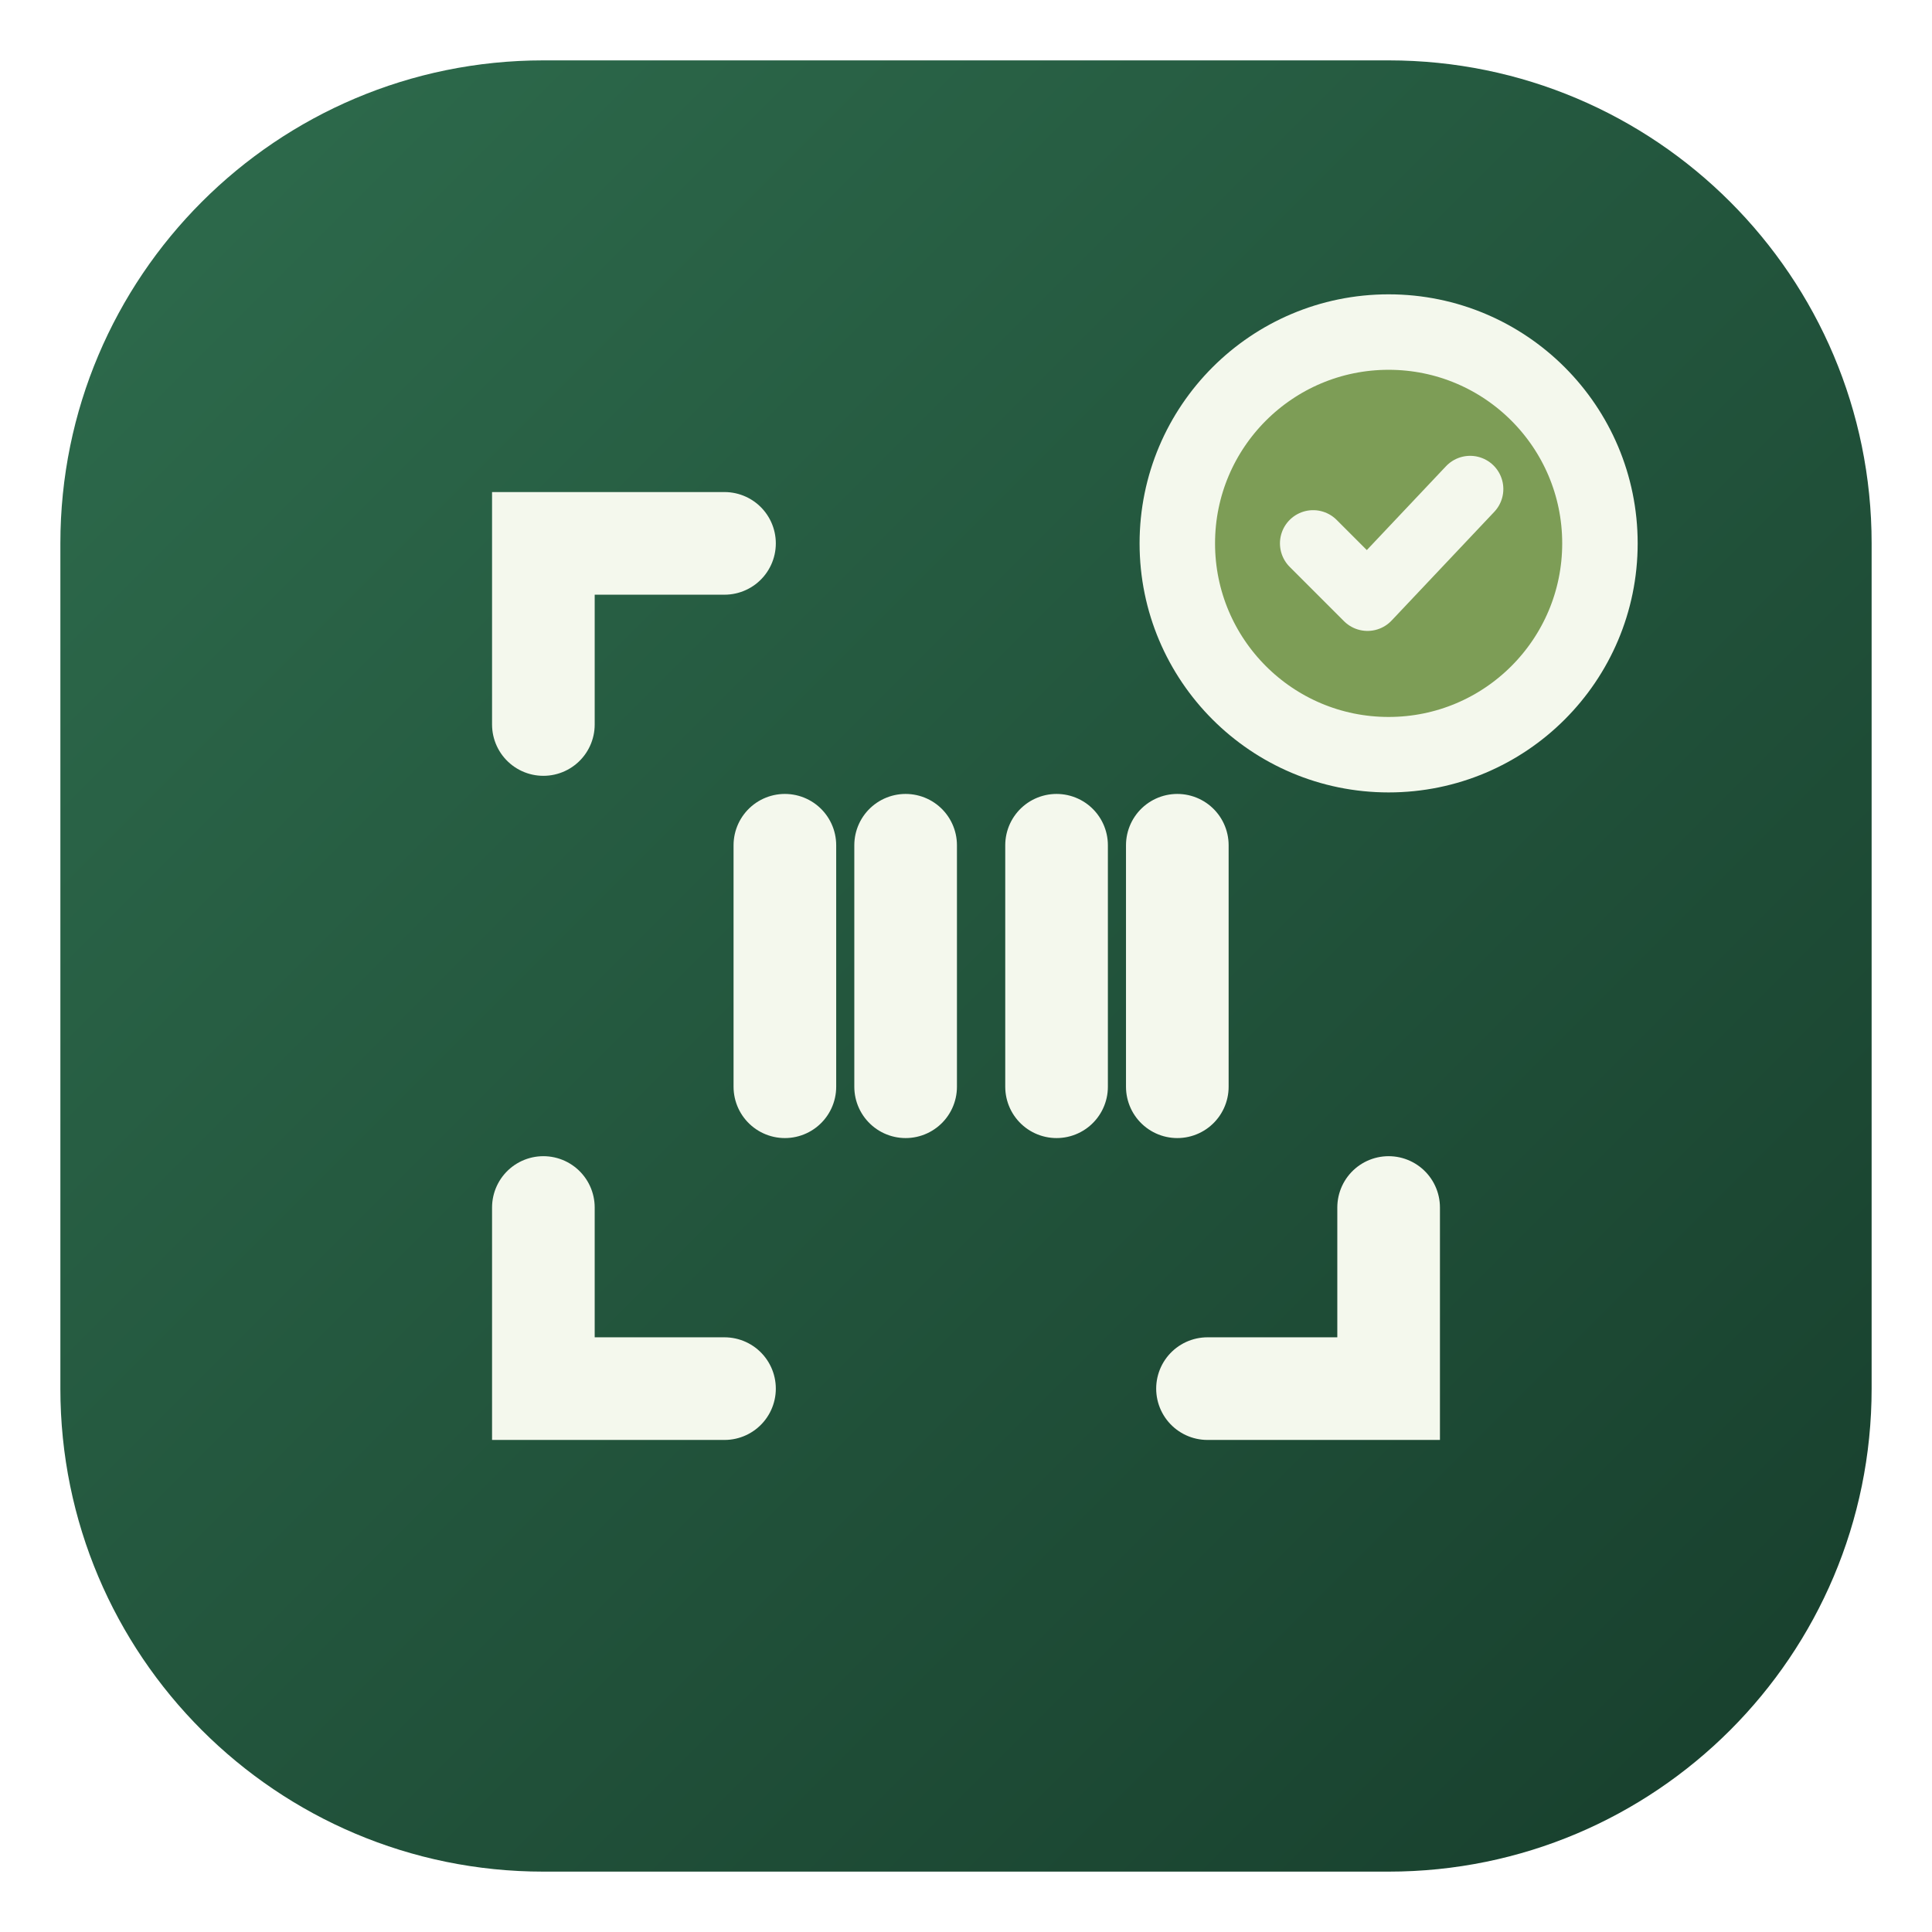
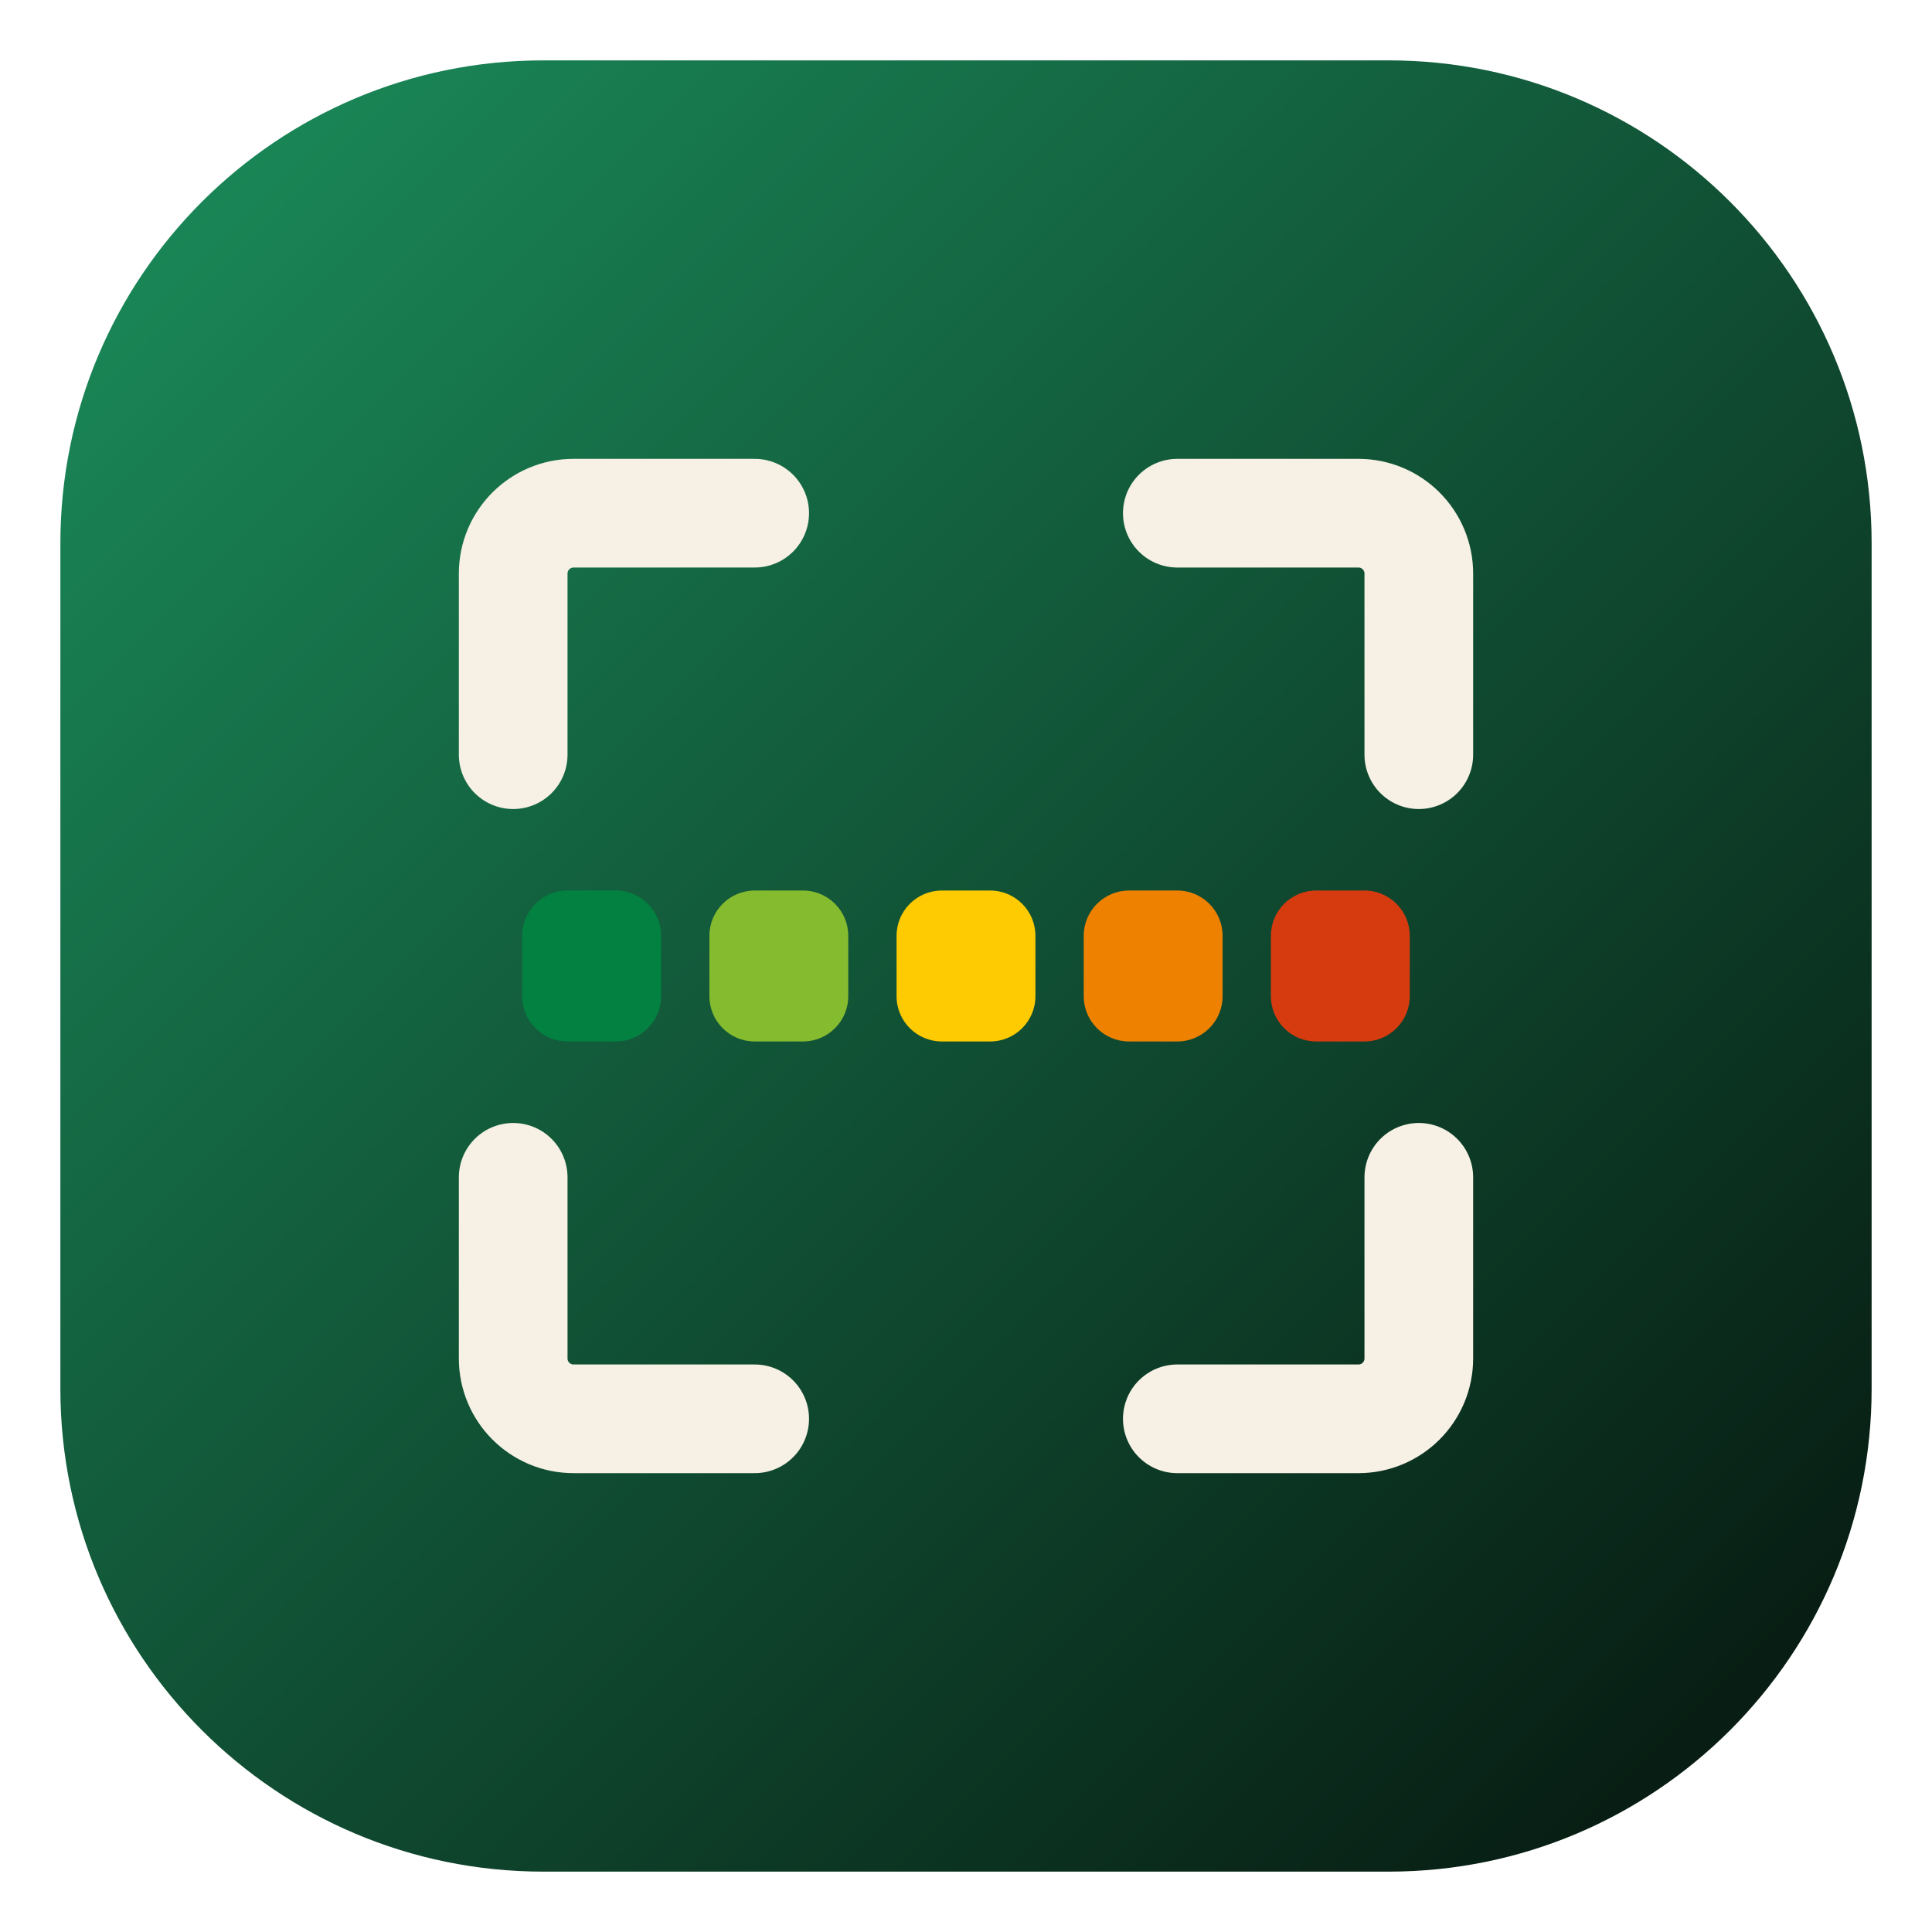
<svg xmlns="http://www.w3.org/2000/svg" viewBox="0 0 64 64">
  <defs>
    <linearGradient id="g" x1="0" y1="0" x2="1" y2="1">
-       <stop offset="0" stop-color="#2e6c4d" />
-       <stop offset="1" stop-color="#173e2c" />
+       <stop offset="0" stop-color="#1B8F5C" />
+       <stop offset="1" stop-color="#06130D" />
    </linearGradient>
  </defs>
  <rect x="2" y="2" width="60" height="60" rx="16" fill="url(#g)" />
-   <g stroke="#f4f8ed" stroke-width="3.4" stroke-linecap="round" fill="none">
-     <path d="M18 24v-6h6M40 18h6v6M46 40v6h-6M24 46h-6v-6" />
-     <path d="M26 28v8M30 28v8M35 28v8M39 28v8" />
+   <g transform="translate(32 32) scale(1) translate(-32 -32)">
+     <path d="M17 25v-6a2 2 0 0 1 2-2h6M39 17h6a2 2 0 0 1 2 2v6M47 39v6a2 2 0 0 1-2 2h-6M25 47h-6a2 2 0 0 1-2-2v-6" stroke="#F6F1E4" stroke-width="3.6" stroke-linecap="round" fill="none" />
+     <rect x="17.3" y="29.5" width="4.6" height="5" rx="1.5" fill="#038141" />
+     <rect x="23.5" y="29.5" width="4.6" height="5" rx="1.5" fill="#85BB2F" />
+     <rect x="29.7" y="29.5" width="4.6" height="5" rx="1.5" fill="#FECB02" />
+     <rect x="35.9" y="29.5" width="4.6" height="5" rx="1.5" fill="#EE8100" />
+     <rect x="42.1" y="29.5" width="4.6" height="5" rx="1.5" fill="#D63A0F" />
  </g>
-   <circle cx="46" cy="18" r="7" fill="#7d9d56" stroke="#f4f8ed" stroke-width="2.5" />
-   <path d="M43.5 18l1.8 1.8 3.4-3.6" stroke="#f4f8ed" stroke-width="2.2" stroke-linecap="round" stroke-linejoin="round" fill="none" />
</svg>
